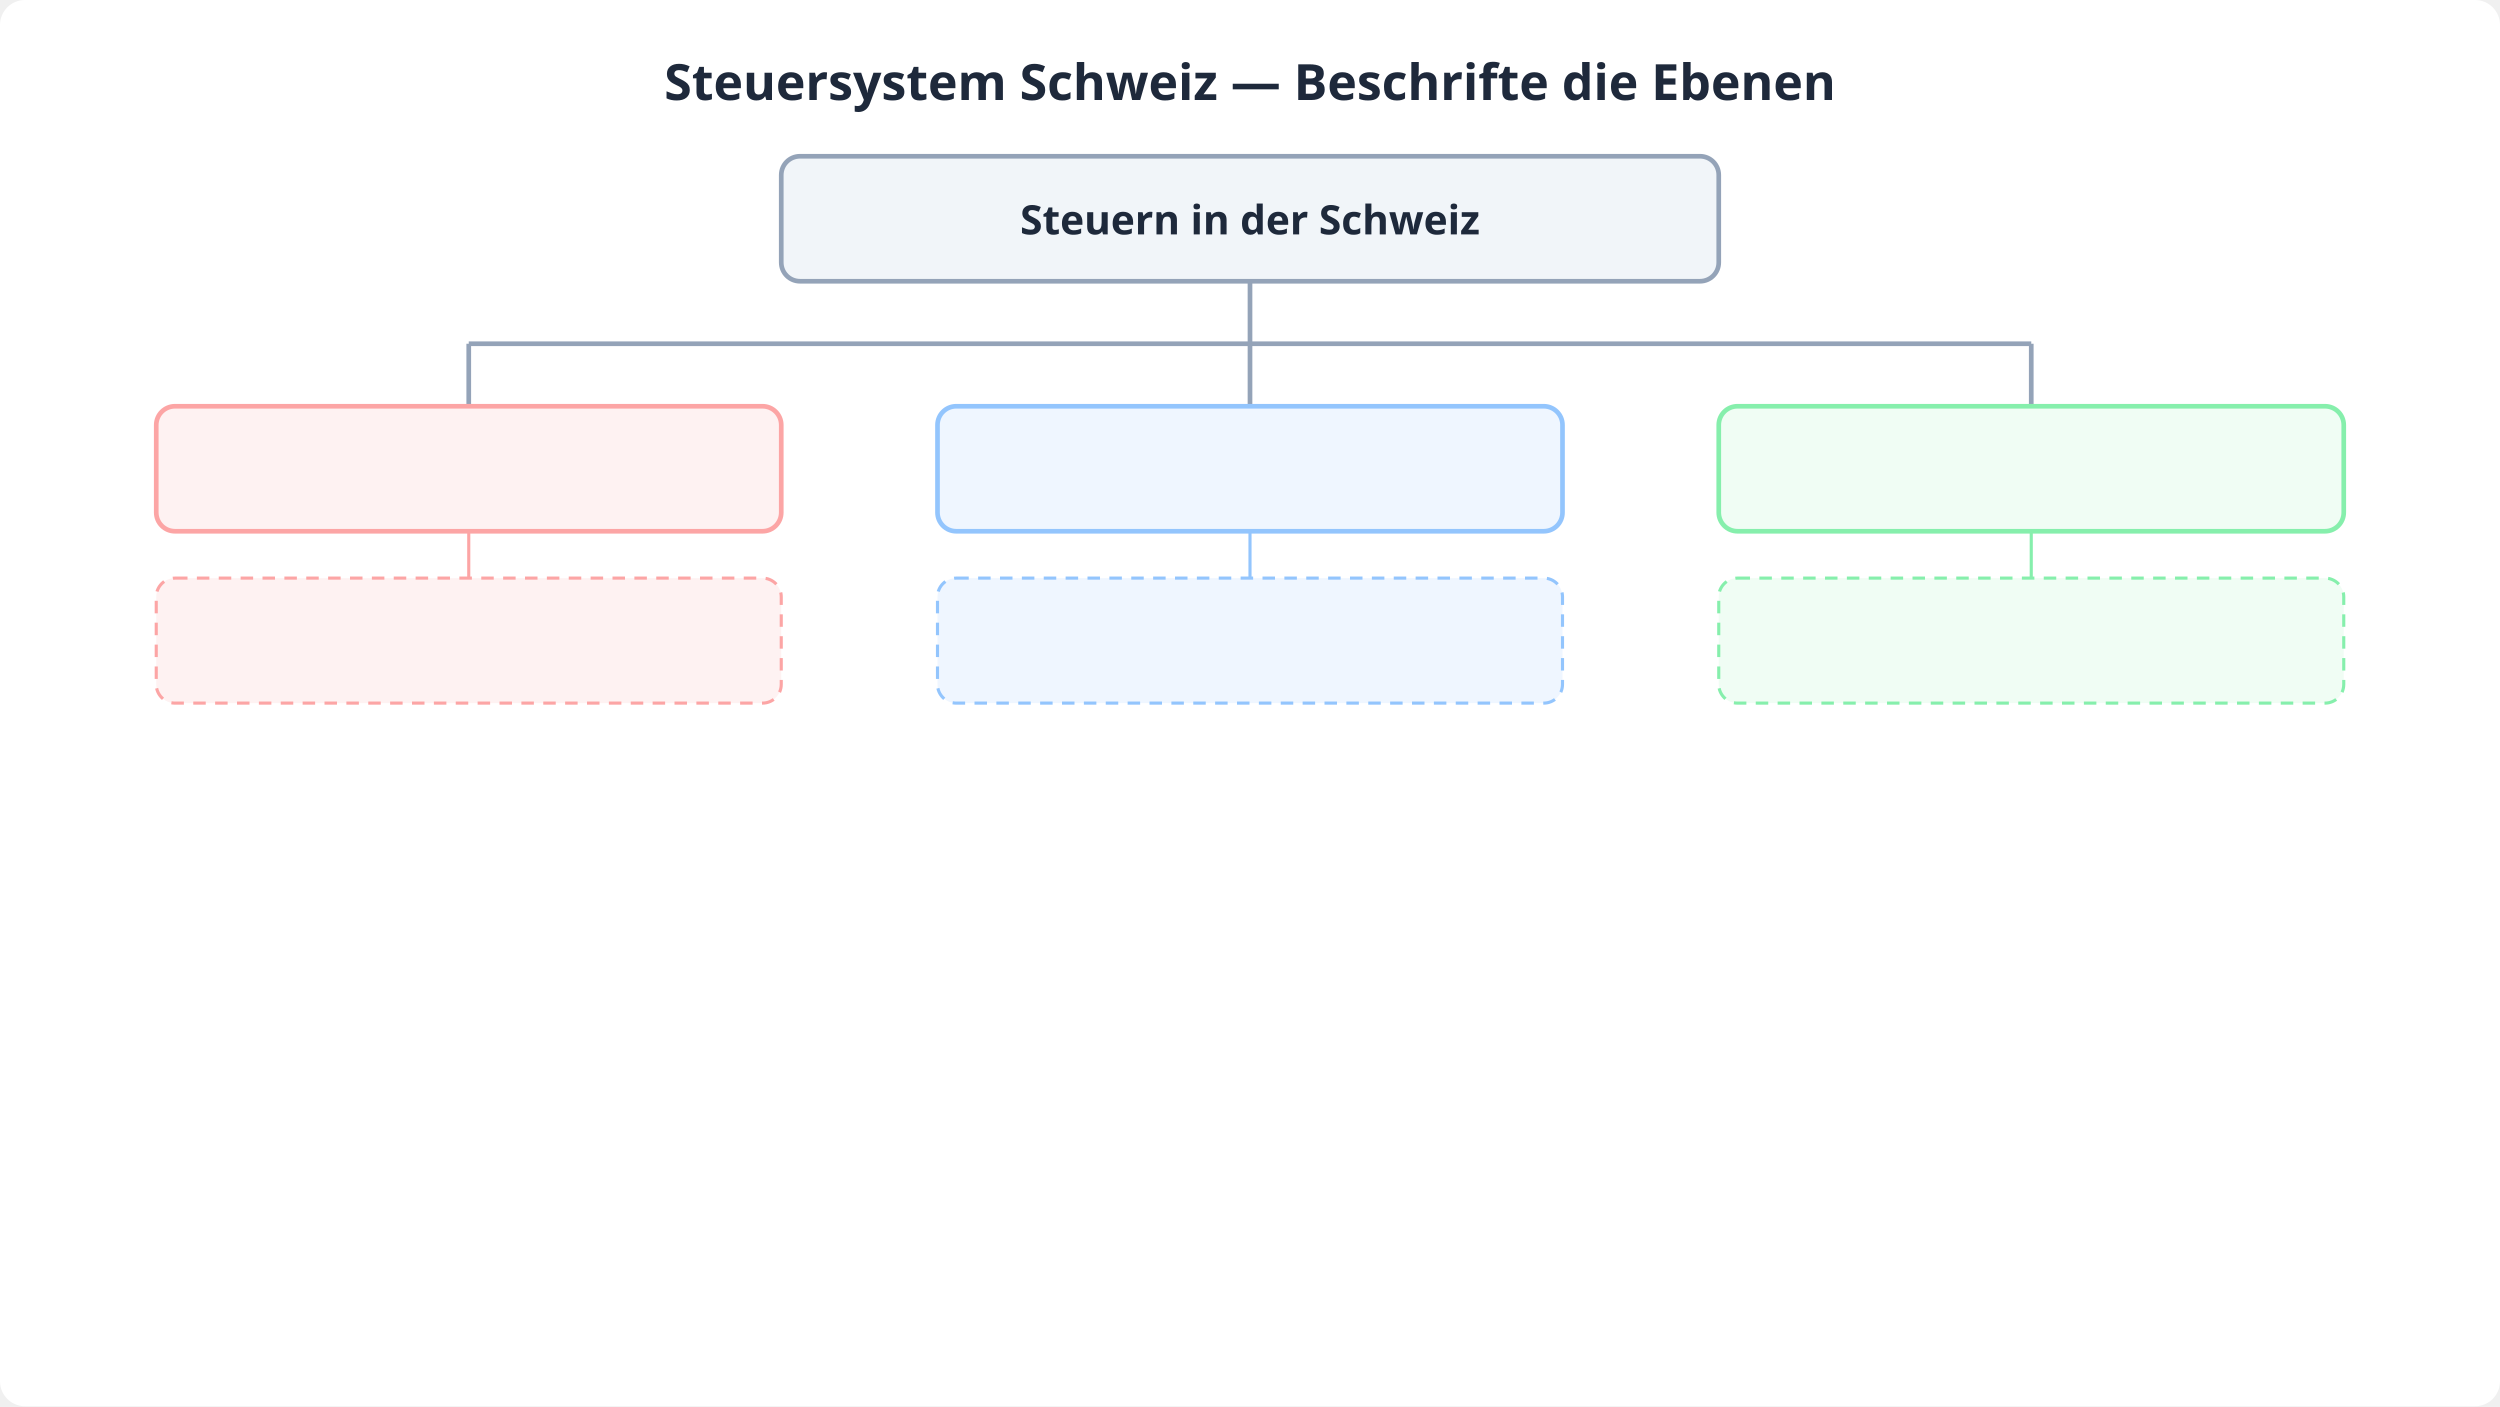
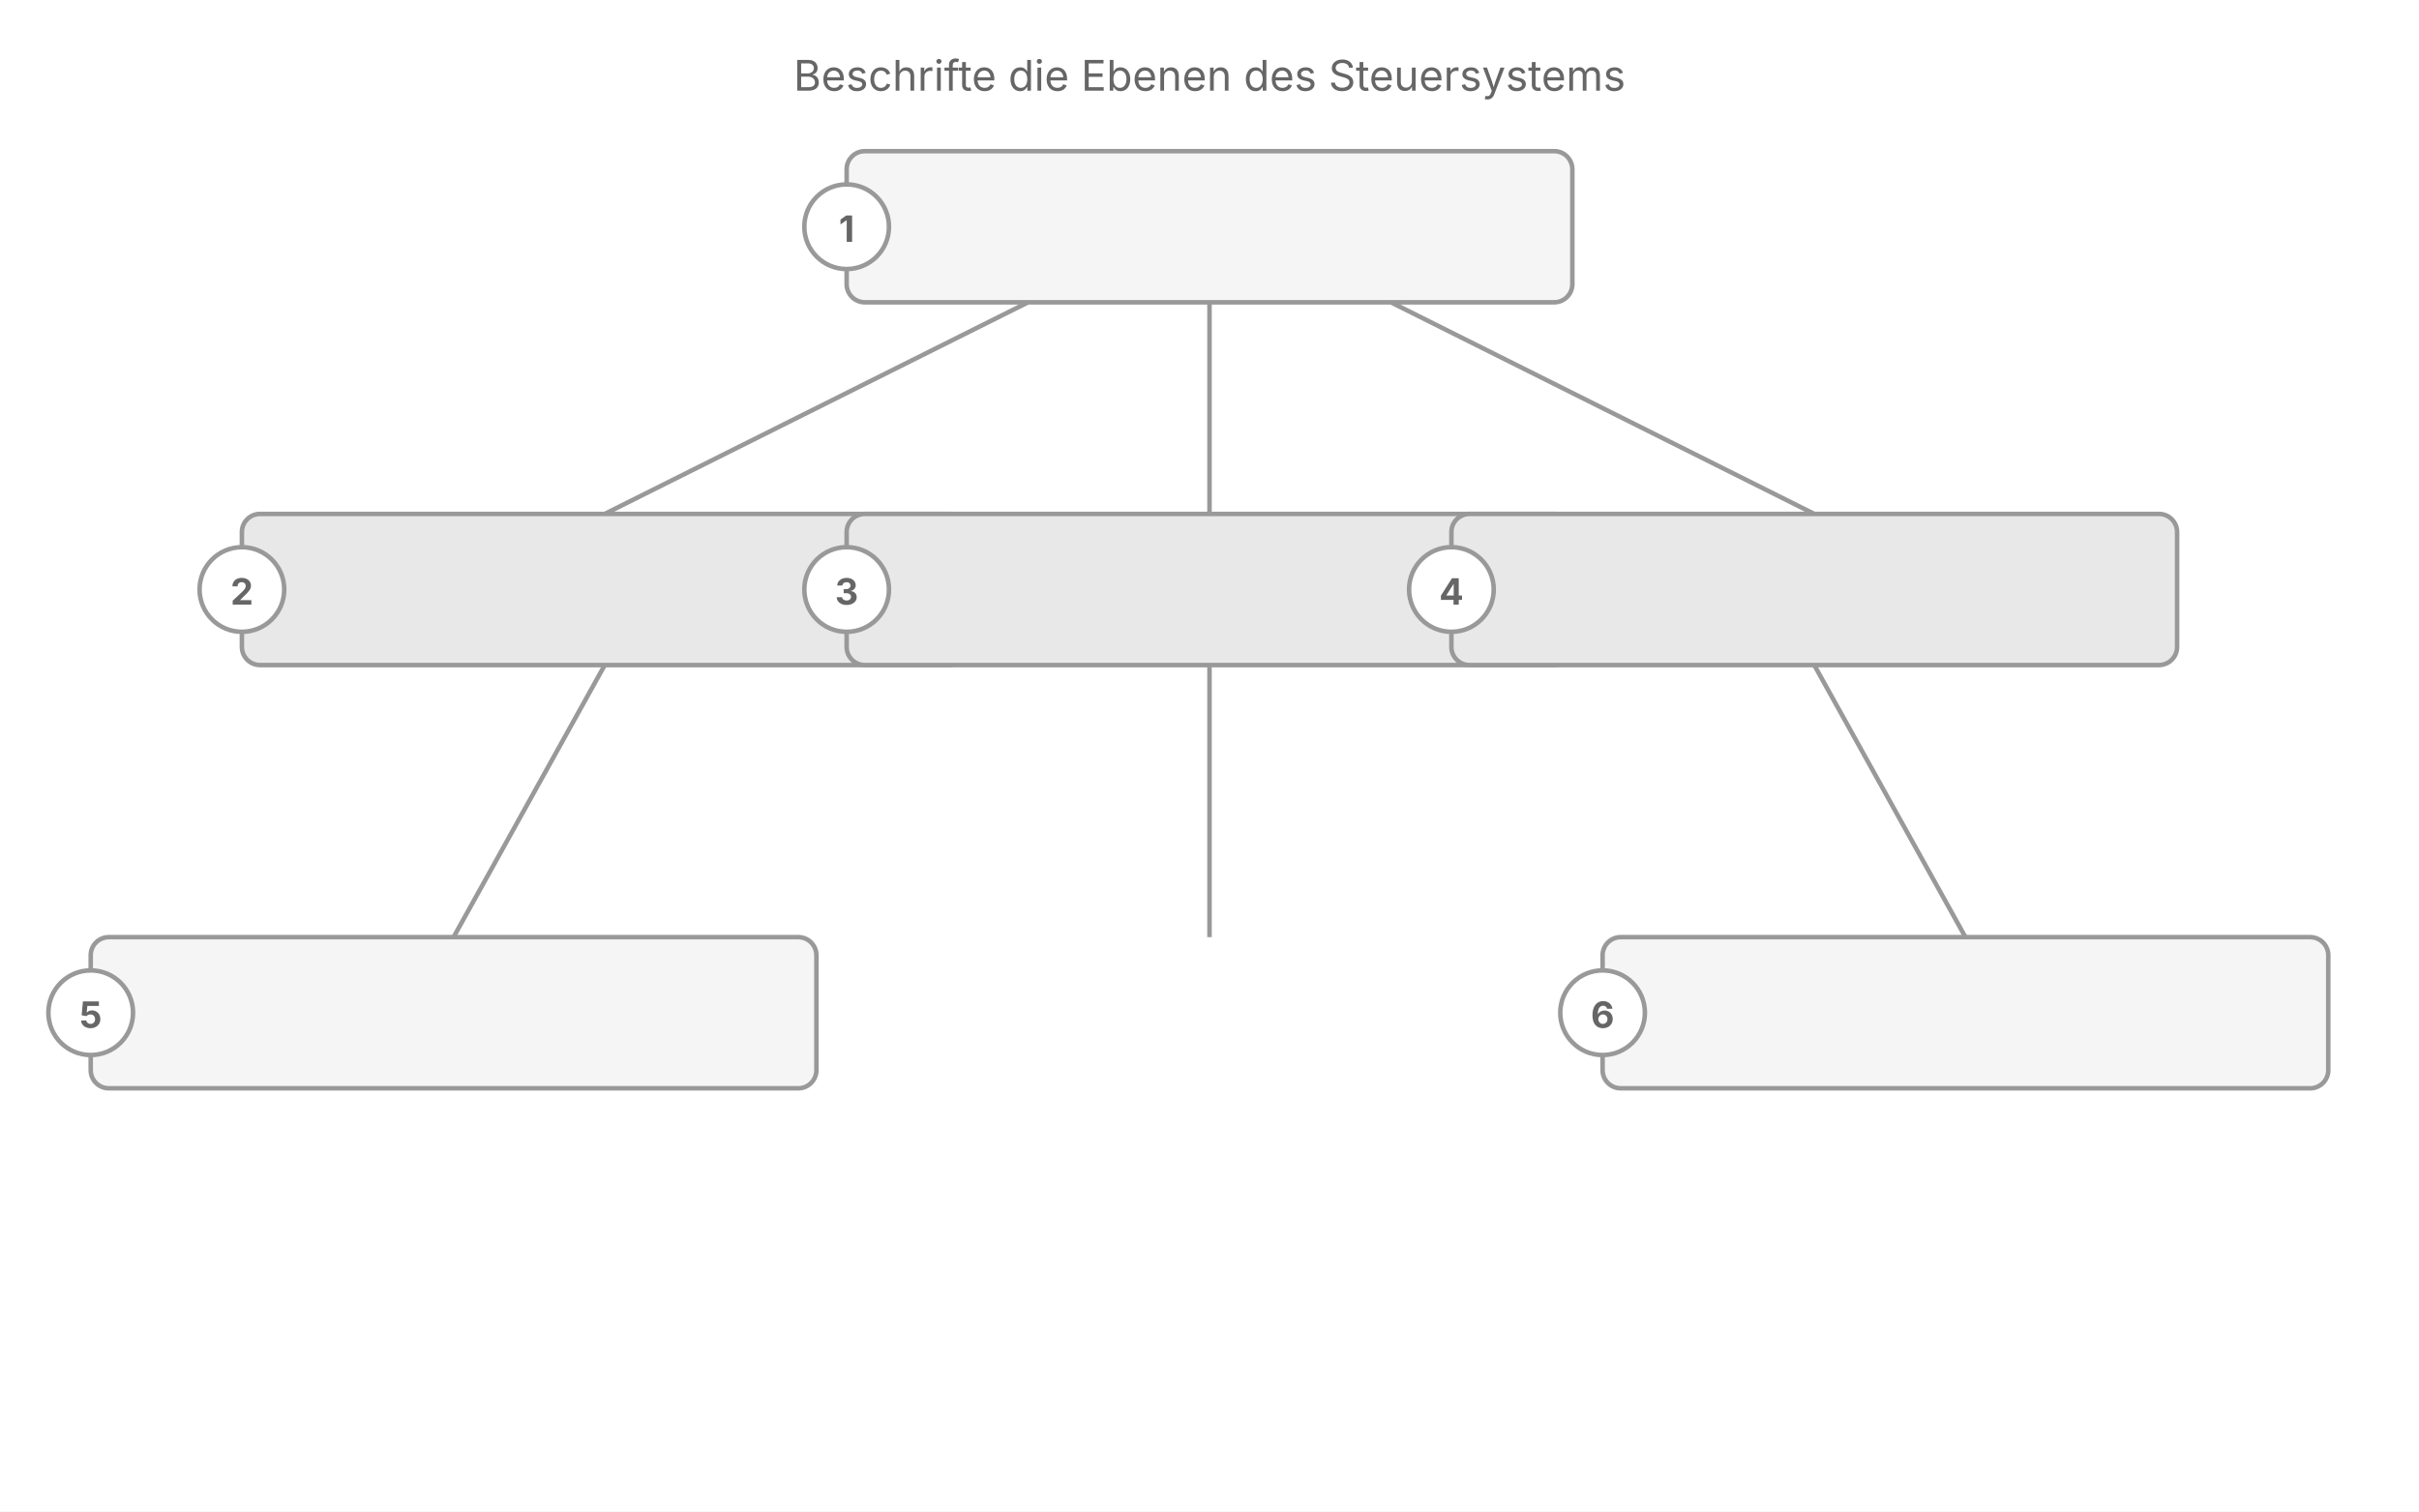
- <svg xmlns="http://www.w3.org/2000/svg" viewBox="0 0 800 450" width="800" height="450">
-   <rect width="800" height="450" fill="#ffffff" rx="8" />
-   <text x="400" y="32" text-anchor="middle" font-family="'DM Sans',system-ui,sans-serif" font-size="16" font-weight="700" fill="#1e293b">Steuersystem Schweiz — Beschrifte die Ebenen</text>
-   <rect x="250" y="50" width="300" height="40" rx="6" fill="#f1f5f9" stroke="#94a3b8" stroke-width="1.5" />
-   <text x="400" y="75" text-anchor="middle" font-family="'DM Sans',system-ui,sans-serif" font-size="13" font-weight="600" fill="#1e293b">Steuern in der Schweiz</text>
-   <line x1="400" y1="90" x2="400" y2="110" stroke="#94a3b8" stroke-width="1.5" />
-   <line x1="150" y1="110" x2="650" y2="110" stroke="#94a3b8" stroke-width="1.5" />
-   <line x1="150" y1="110" x2="150" y2="130" stroke="#94a3b8" stroke-width="1.5" />
-   <line x1="400" y1="110" x2="400" y2="130" stroke="#94a3b8" stroke-width="1.5" />
-   <line x1="650" y1="110" x2="650" y2="130" stroke="#94a3b8" stroke-width="1.5" />
-   <rect x="50" y="130" width="200" height="40" rx="6" fill="#fef2f2" stroke="#fca5a5" stroke-width="1.5" />
-   <rect x="50" y="185" width="200" height="40" rx="6" fill="#fef2f2" stroke="#fca5a5" stroke-width="1" stroke-dasharray="4,3" />
-   <line x1="150" y1="170" x2="150" y2="185" stroke="#fca5a5" stroke-width="1" />
-   <rect x="300" y="130" width="200" height="40" rx="6" fill="#eff6ff" stroke="#93c5fd" stroke-width="1.5" />
-   <rect x="300" y="185" width="200" height="40" rx="6" fill="#eff6ff" stroke="#93c5fd" stroke-width="1" stroke-dasharray="4,3" />
-   <line x1="400" y1="170" x2="400" y2="185" stroke="#93c5fd" stroke-width="1" />
-   <rect x="550" y="130" width="200" height="40" rx="6" fill="#f0fdf4" stroke="#86efac" stroke-width="1.5" />
-   <rect x="550" y="185" width="200" height="40" rx="6" fill="#f0fdf4" stroke="#86efac" stroke-width="1" stroke-dasharray="4,3" />
-   <line x1="650" y1="170" x2="650" y2="185" stroke="#86efac" stroke-width="1" />
+ <svg xmlns="http://www.w3.org/2000/svg" viewBox="0 0 800 500" font-family="system-ui,-apple-system,sans-serif">
+   <rect width="800" height="500" fill="#fff" />
+   <text x="400" y="30" text-anchor="middle" fill="#666" font-size="14">Beschrifte die Ebenen des Steuersystems</text>
+   <rect x="280" y="50" width="240" height="50" rx="6" fill="#f5f5f5" stroke="#999" stroke-width="1.5" />
+   <circle cx="280" cy="75" r="14" fill="#fff" stroke="#999" stroke-width="1.5" />
+   <text x="280" y="80" text-anchor="middle" fill="#666" font-size="12" font-weight="bold">1</text>
+   <line x1="340" y1="100" x2="200" y2="170" stroke="#999" stroke-width="1.5" />
+   <line x1="400" y1="100" x2="400" y2="170" stroke="#999" stroke-width="1.5" />
+   <line x1="460" y1="100" x2="600" y2="170" stroke="#999" stroke-width="1.5" />
+   <rect x="80" y="170" width="240" height="50" rx="6" fill="#e8e8e8" stroke="#999" stroke-width="1.5" />
+   <circle cx="80" cy="195" r="14" fill="#fff" stroke="#999" stroke-width="1.5" />
+   <text x="80" y="200" text-anchor="middle" fill="#666" font-size="12" font-weight="bold">2</text>
+   <rect x="280" y="170" width="240" height="50" rx="6" fill="#e8e8e8" stroke="#999" stroke-width="1.5" />
+   <circle cx="280" cy="195" r="14" fill="#fff" stroke="#999" stroke-width="1.5" />
+   <text x="280" y="200" text-anchor="middle" fill="#666" font-size="12" font-weight="bold">3</text>
+   <rect x="480" y="170" width="240" height="50" rx="6" fill="#e8e8e8" stroke="#999" stroke-width="1.5" />
+   <circle cx="480" cy="195" r="14" fill="#fff" stroke="#999" stroke-width="1.5" />
+   <text x="480" y="200" text-anchor="middle" fill="#666" font-size="12" font-weight="bold">4</text>
+   <line x1="200" y1="220" x2="150" y2="310" stroke="#999" stroke-width="1.5" />
+   <line x1="400" y1="220" x2="400" y2="310" stroke="#999" stroke-width="1.5" />
+   <line x1="600" y1="220" x2="650" y2="310" stroke="#999" stroke-width="1.5" />
+   <rect x="30" y="310" width="240" height="50" rx="6" fill="#f5f5f5" stroke="#999" stroke-width="1.5" />
+   <circle cx="30" cy="335" r="14" fill="#fff" stroke="#999" stroke-width="1.5" />
+   <text x="30" y="340" text-anchor="middle" fill="#666" font-size="12" font-weight="bold">5</text>
+   <rect x="530" y="310" width="240" height="50" rx="6" fill="#f5f5f5" stroke="#999" stroke-width="1.5" />
+   <circle cx="530" cy="335" r="14" fill="#fff" stroke="#999" stroke-width="1.5" />
+   <text x="530" y="340" text-anchor="middle" fill="#666" font-size="12" font-weight="bold">6</text>
</svg>
